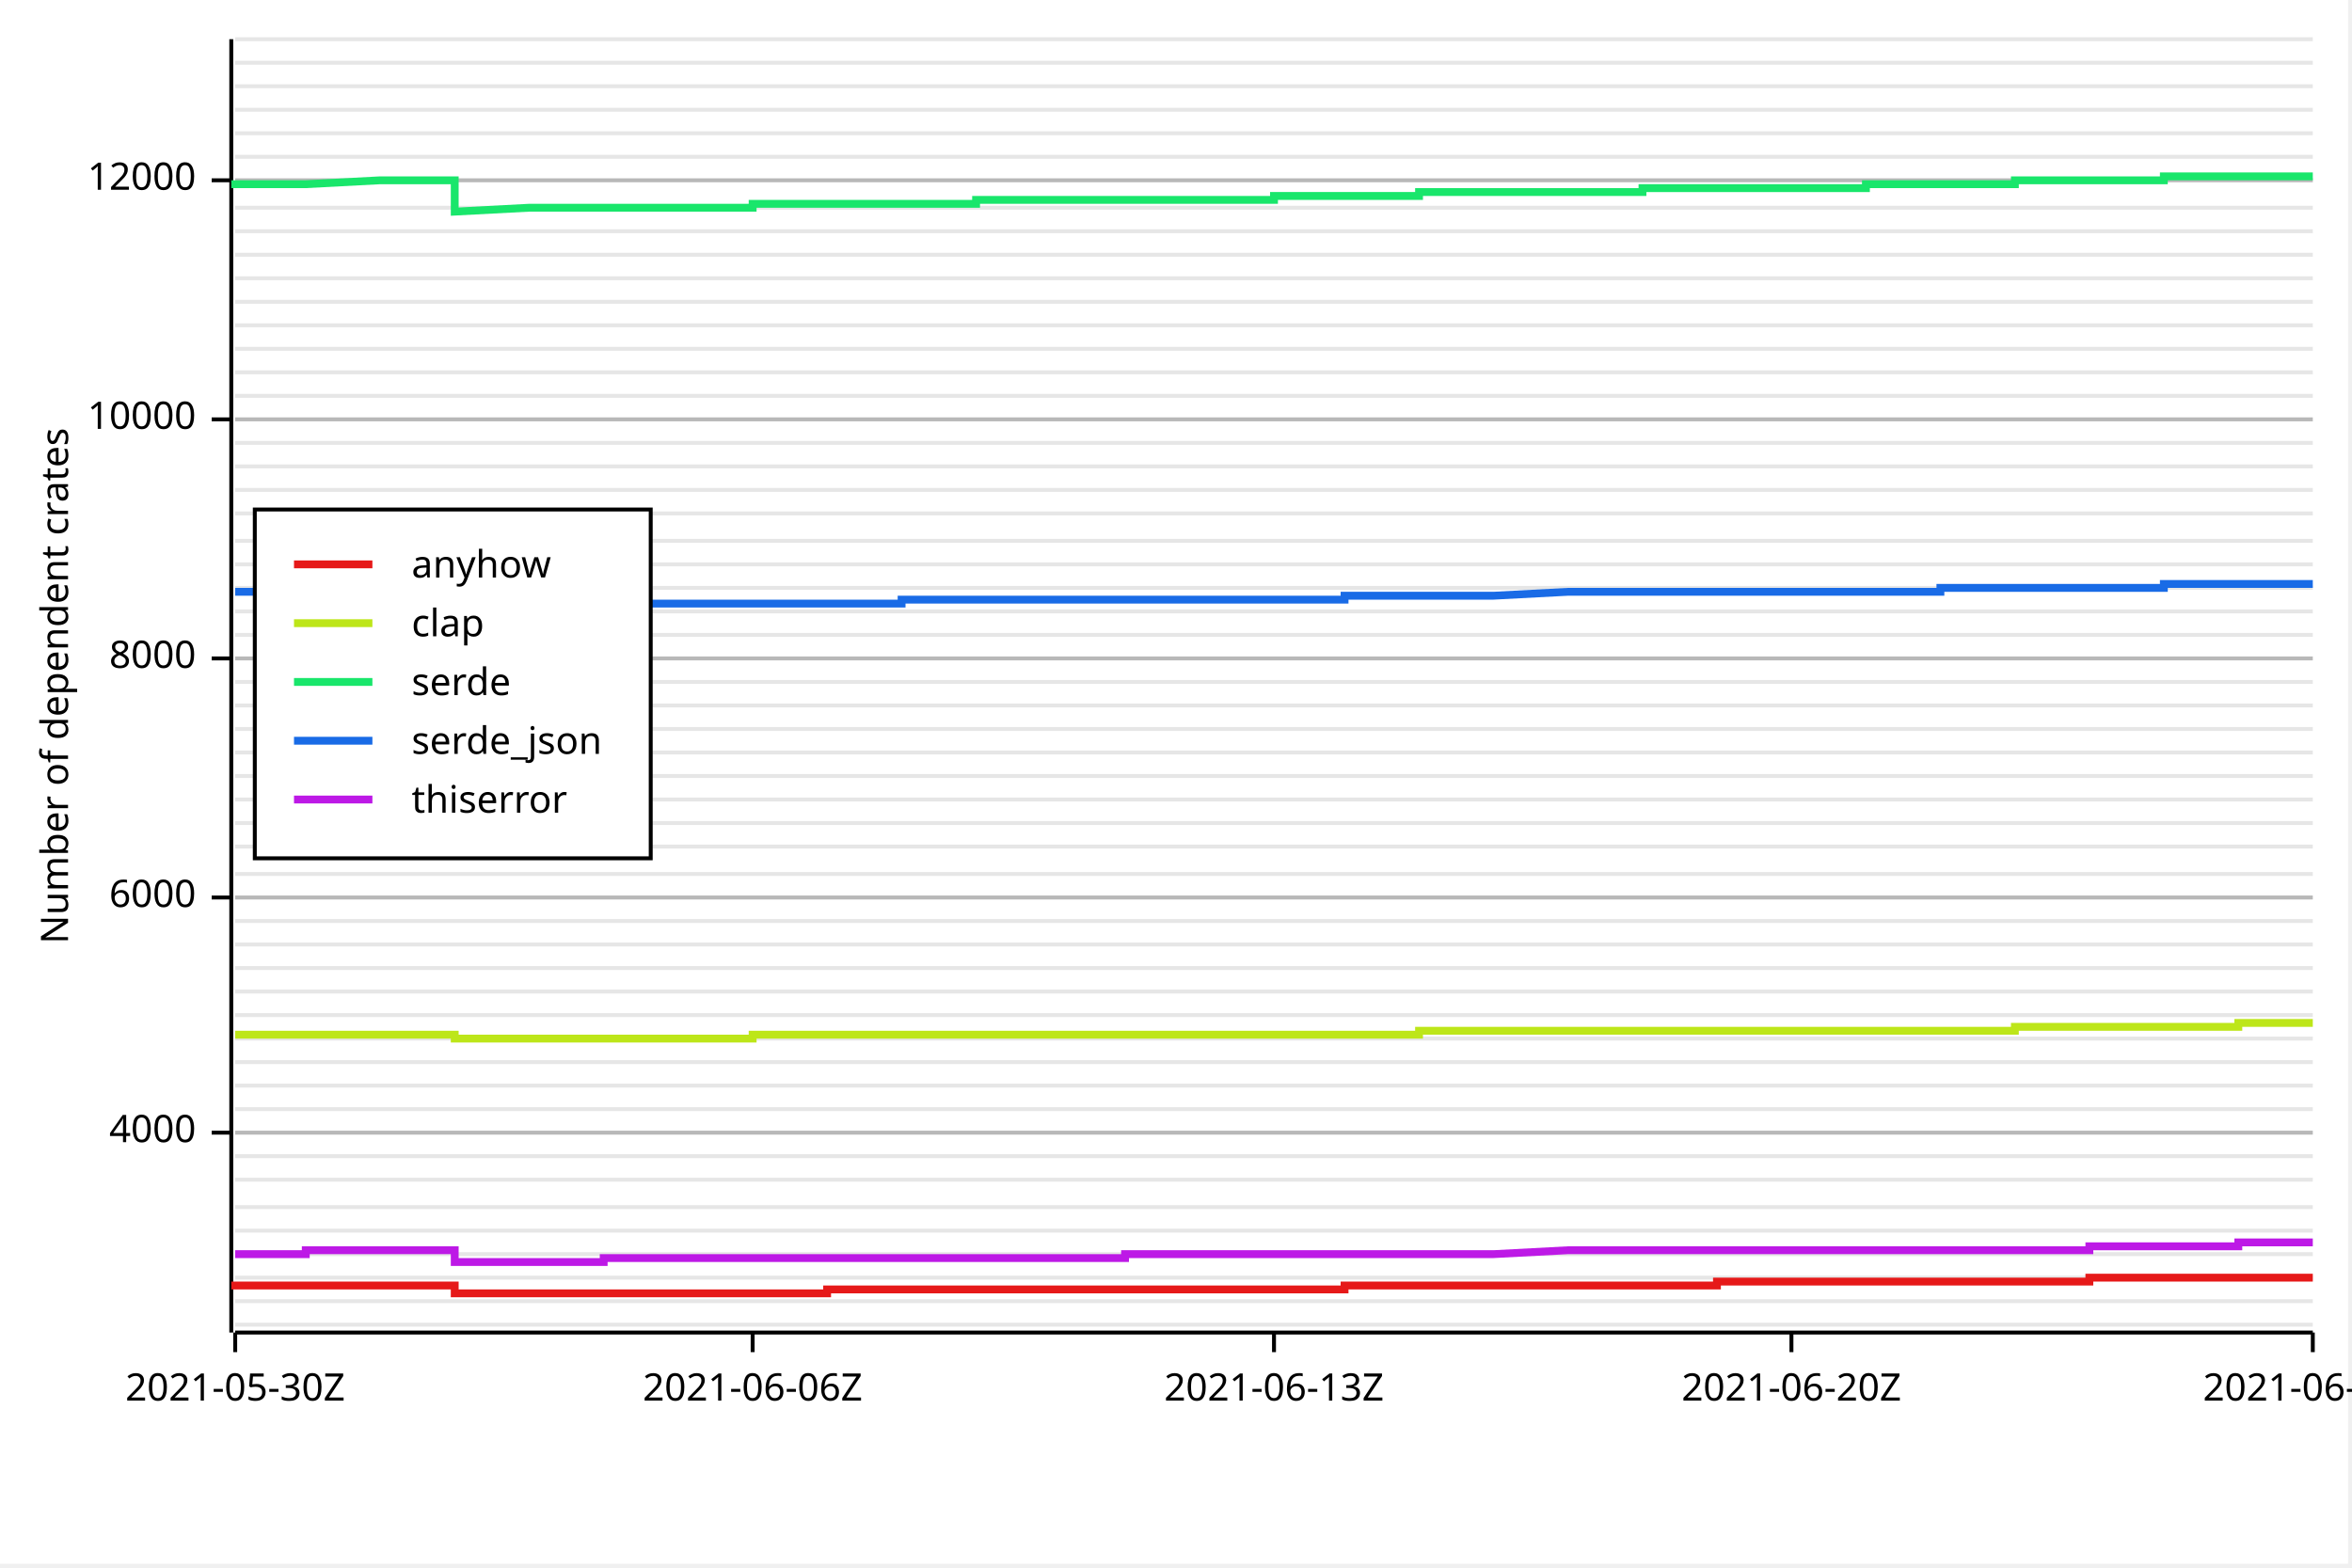
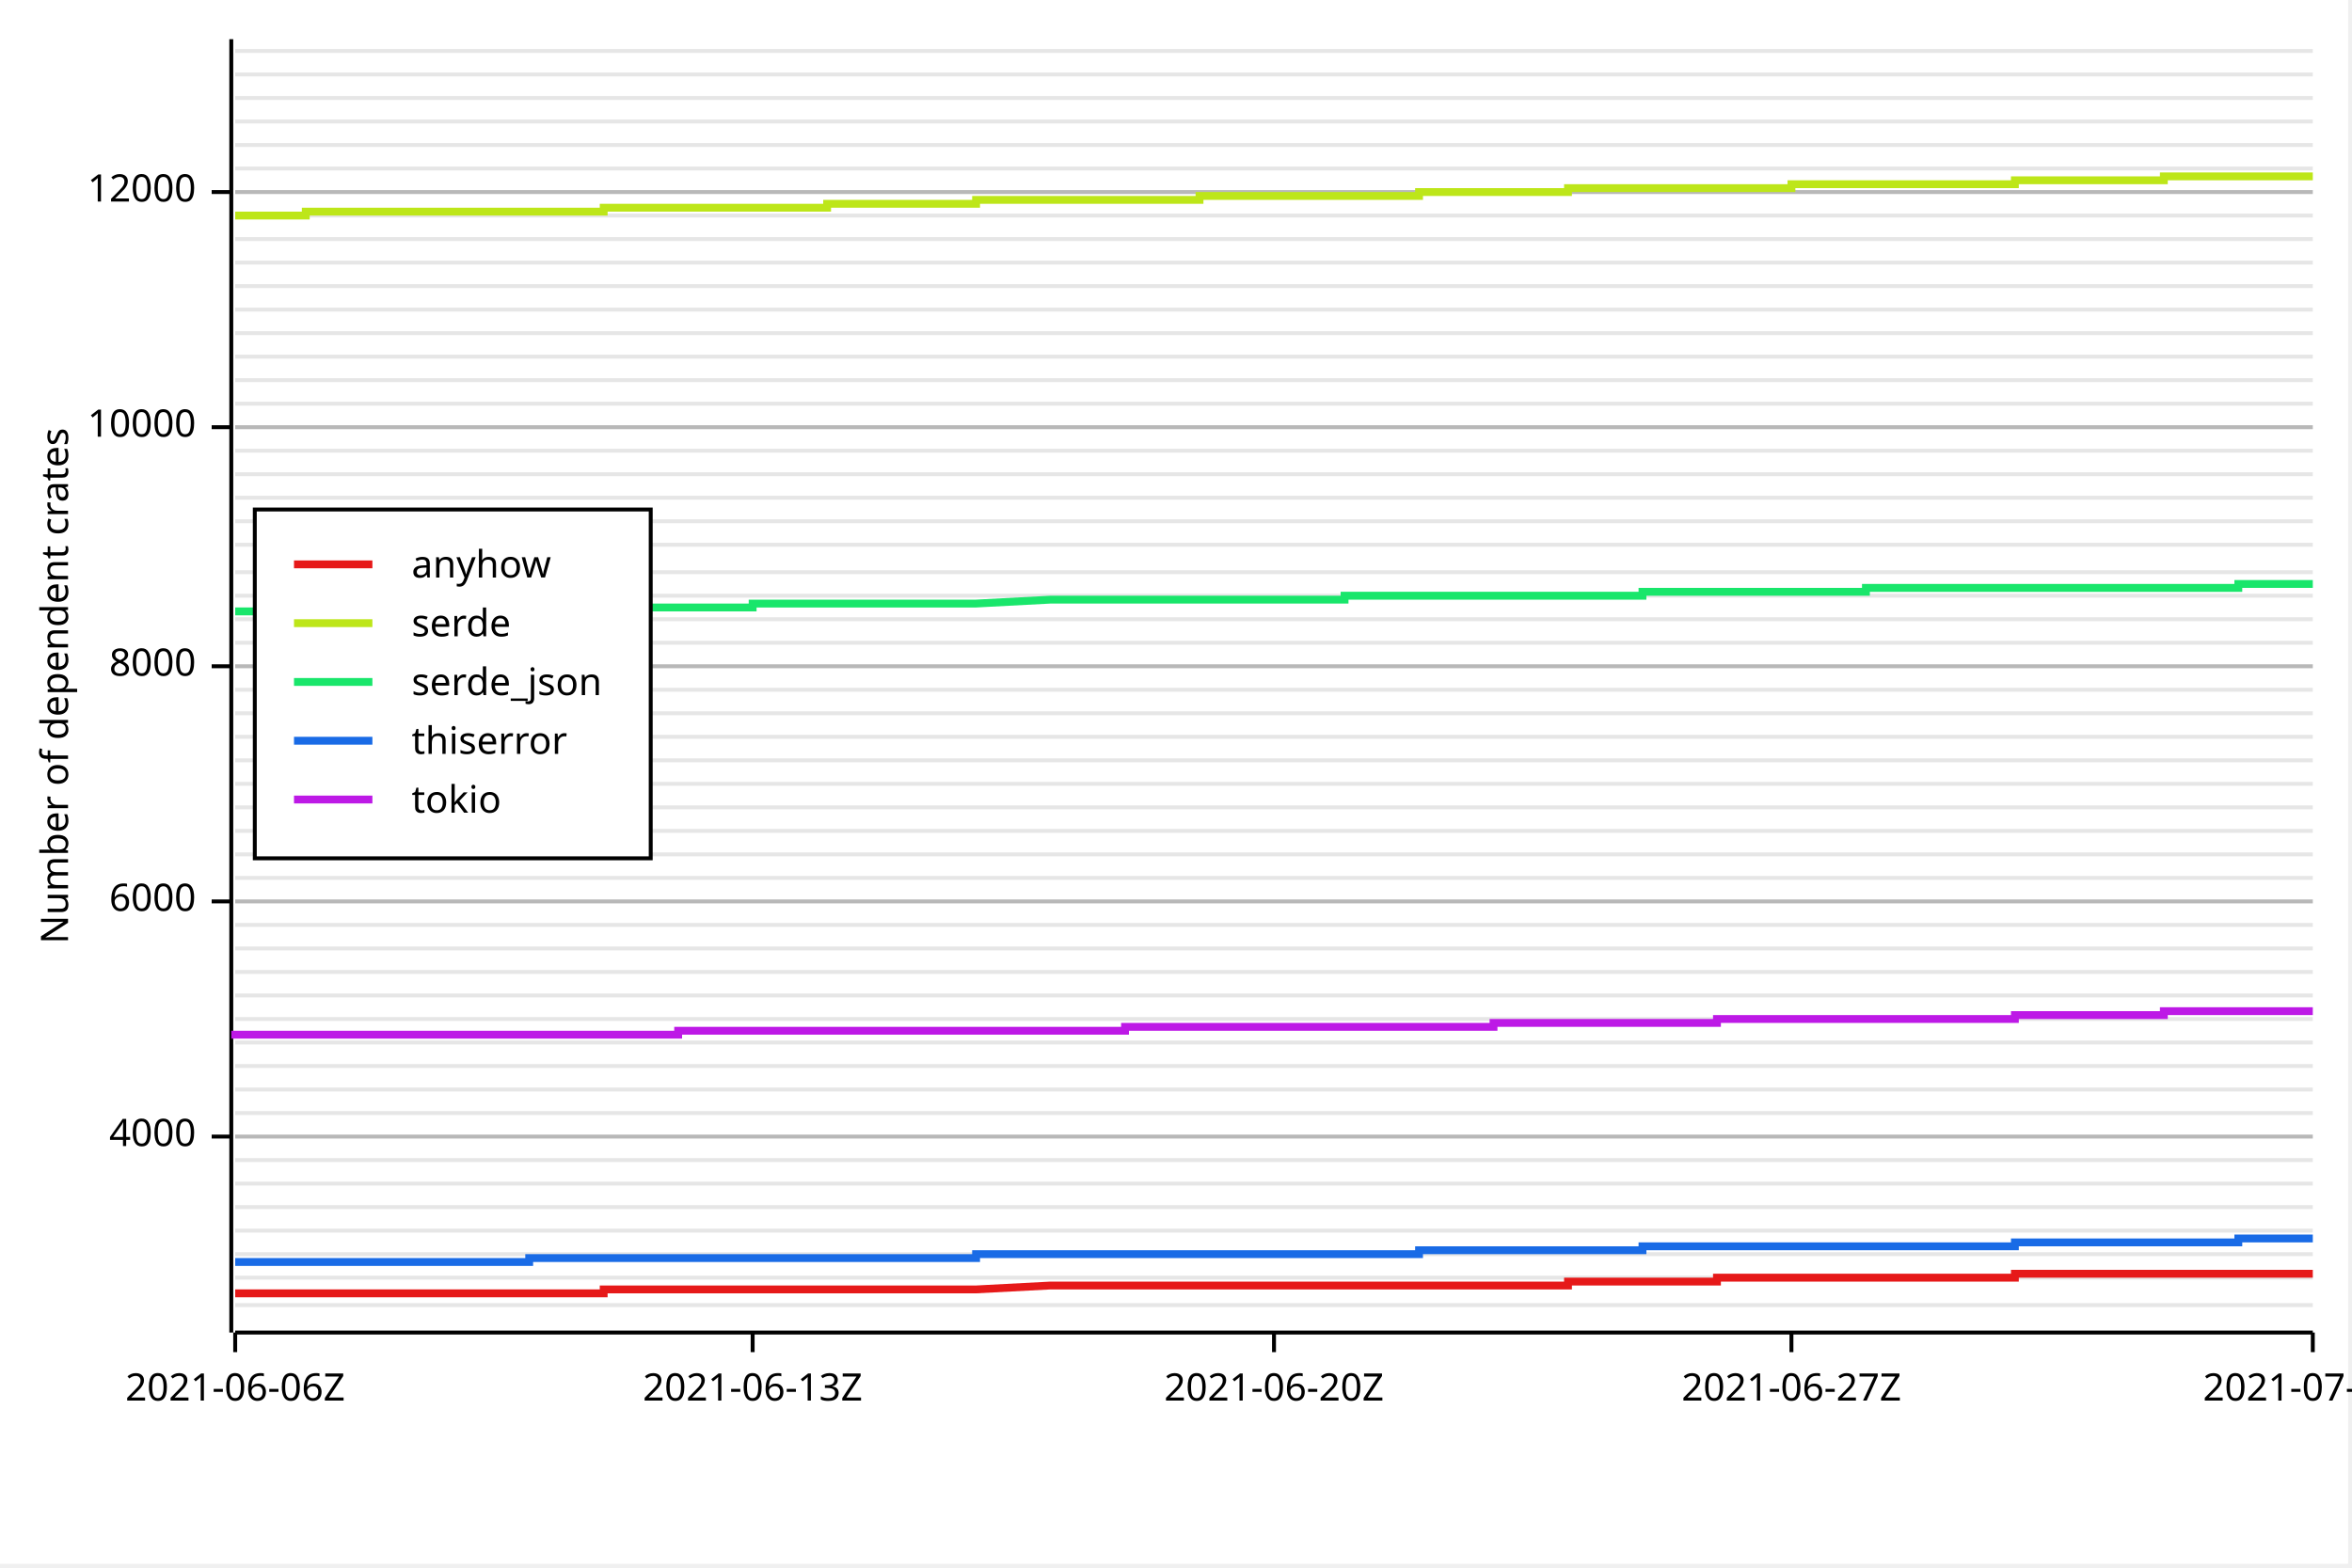
<svg xmlns="http://www.w3.org/2000/svg" width="600" height="400" viewBox="0 0 600 400">
  <rect x="0" y="0" width="599" height="399" opacity="1" fill="#FFFFFF" stroke="none" />
-   <line opacity="0.1" stroke="#000000" stroke-width="1" x1="60" y1="338" x2="590" y2="338" />
-   <line opacity="0.1" stroke="#000000" stroke-width="1" x1="60" y1="332" x2="590" y2="332" />
+   <line opacity="0.1" stroke="#000000" stroke-width="1" x1="60" y1="333" x2="590" y2="333" />
  <line opacity="0.1" stroke="#000000" stroke-width="1" x1="60" y1="326" x2="590" y2="326" />
  <line opacity="0.1" stroke="#000000" stroke-width="1" x1="60" y1="320" x2="590" y2="320" />
  <line opacity="0.1" stroke="#000000" stroke-width="1" x1="60" y1="314" x2="590" y2="314" />
  <line opacity="0.1" stroke="#000000" stroke-width="1" x1="60" y1="308" x2="590" y2="308" />
-   <line opacity="0.1" stroke="#000000" stroke-width="1" x1="60" y1="301" x2="590" y2="301" />
-   <line opacity="0.1" stroke="#000000" stroke-width="1" x1="60" y1="295" x2="590" y2="295" />
-   <line opacity="0.1" stroke="#000000" stroke-width="1" x1="60" y1="289" x2="590" y2="289" />
-   <line opacity="0.1" stroke="#000000" stroke-width="1" x1="60" y1="283" x2="590" y2="283" />
-   <line opacity="0.1" stroke="#000000" stroke-width="1" x1="60" y1="277" x2="590" y2="277" />
-   <line opacity="0.1" stroke="#000000" stroke-width="1" x1="60" y1="271" x2="590" y2="271" />
-   <line opacity="0.1" stroke="#000000" stroke-width="1" x1="60" y1="265" x2="590" y2="265" />
-   <line opacity="0.1" stroke="#000000" stroke-width="1" x1="60" y1="259" x2="590" y2="259" />
-   <line opacity="0.1" stroke="#000000" stroke-width="1" x1="60" y1="253" x2="590" y2="253" />
-   <line opacity="0.1" stroke="#000000" stroke-width="1" x1="60" y1="247" x2="590" y2="247" />
-   <line opacity="0.1" stroke="#000000" stroke-width="1" x1="60" y1="241" x2="590" y2="241" />
-   <line opacity="0.1" stroke="#000000" stroke-width="1" x1="60" y1="235" x2="590" y2="235" />
-   <line opacity="0.1" stroke="#000000" stroke-width="1" x1="60" y1="229" x2="590" y2="229" />
-   <line opacity="0.1" stroke="#000000" stroke-width="1" x1="60" y1="223" x2="590" y2="223" />
-   <line opacity="0.1" stroke="#000000" stroke-width="1" x1="60" y1="216" x2="590" y2="216" />
-   <line opacity="0.1" stroke="#000000" stroke-width="1" x1="60" y1="210" x2="590" y2="210" />
-   <line opacity="0.1" stroke="#000000" stroke-width="1" x1="60" y1="204" x2="590" y2="204" />
-   <line opacity="0.1" stroke="#000000" stroke-width="1" x1="60" y1="198" x2="590" y2="198" />
-   <line opacity="0.1" stroke="#000000" stroke-width="1" x1="60" y1="192" x2="590" y2="192" />
-   <line opacity="0.1" stroke="#000000" stroke-width="1" x1="60" y1="186" x2="590" y2="186" />
-   <line opacity="0.1" stroke="#000000" stroke-width="1" x1="60" y1="180" x2="590" y2="180" />
-   <line opacity="0.1" stroke="#000000" stroke-width="1" x1="60" y1="174" x2="590" y2="174" />
-   <line opacity="0.1" stroke="#000000" stroke-width="1" x1="60" y1="168" x2="590" y2="168" />
-   <line opacity="0.1" stroke="#000000" stroke-width="1" x1="60" y1="162" x2="590" y2="162" />
-   <line opacity="0.1" stroke="#000000" stroke-width="1" x1="60" y1="156" x2="590" y2="156" />
-   <line opacity="0.1" stroke="#000000" stroke-width="1" x1="60" y1="150" x2="590" y2="150" />
-   <line opacity="0.1" stroke="#000000" stroke-width="1" x1="60" y1="144" x2="590" y2="144" />
-   <line opacity="0.1" stroke="#000000" stroke-width="1" x1="60" y1="138" x2="590" y2="138" />
-   <line opacity="0.1" stroke="#000000" stroke-width="1" x1="60" y1="131" x2="590" y2="131" />
-   <line opacity="0.1" stroke="#000000" stroke-width="1" x1="60" y1="125" x2="590" y2="125" />
-   <line opacity="0.1" stroke="#000000" stroke-width="1" x1="60" y1="119" x2="590" y2="119" />
-   <line opacity="0.1" stroke="#000000" stroke-width="1" x1="60" y1="113" x2="590" y2="113" />
-   <line opacity="0.1" stroke="#000000" stroke-width="1" x1="60" y1="107" x2="590" y2="107" />
-   <line opacity="0.1" stroke="#000000" stroke-width="1" x1="60" y1="101" x2="590" y2="101" />
-   <line opacity="0.1" stroke="#000000" stroke-width="1" x1="60" y1="95" x2="590" y2="95" />
-   <line opacity="0.1" stroke="#000000" stroke-width="1" x1="60" y1="89" x2="590" y2="89" />
-   <line opacity="0.1" stroke="#000000" stroke-width="1" x1="60" y1="83" x2="590" y2="83" />
-   <line opacity="0.1" stroke="#000000" stroke-width="1" x1="60" y1="77" x2="590" y2="77" />
-   <line opacity="0.1" stroke="#000000" stroke-width="1" x1="60" y1="71" x2="590" y2="71" />
-   <line opacity="0.1" stroke="#000000" stroke-width="1" x1="60" y1="65" x2="590" y2="65" />
-   <line opacity="0.1" stroke="#000000" stroke-width="1" x1="60" y1="59" x2="590" y2="59" />
-   <line opacity="0.1" stroke="#000000" stroke-width="1" x1="60" y1="53" x2="590" y2="53" />
-   <line opacity="0.1" stroke="#000000" stroke-width="1" x1="60" y1="46" x2="590" y2="46" />
-   <line opacity="0.1" stroke="#000000" stroke-width="1" x1="60" y1="40" x2="590" y2="40" />
-   <line opacity="0.1" stroke="#000000" stroke-width="1" x1="60" y1="34" x2="590" y2="34" />
-   <line opacity="0.1" stroke="#000000" stroke-width="1" x1="60" y1="28" x2="590" y2="28" />
-   <line opacity="0.1" stroke="#000000" stroke-width="1" x1="60" y1="22" x2="590" y2="22" />
-   <line opacity="0.1" stroke="#000000" stroke-width="1" x1="60" y1="16" x2="590" y2="16" />
-   <line opacity="0.1" stroke="#000000" stroke-width="1" x1="60" y1="10" x2="590" y2="10" />
+   <line opacity="0.1" stroke="#000000" stroke-width="1" x1="60" y1="302" x2="590" y2="302" />
+   <line opacity="0.1" stroke="#000000" stroke-width="1" x1="60" y1="296" x2="590" y2="296" />
+   <line opacity="0.1" stroke="#000000" stroke-width="1" x1="60" y1="290" x2="590" y2="290" />
+   <line opacity="0.1" stroke="#000000" stroke-width="1" x1="60" y1="284" x2="590" y2="284" />
+   <line opacity="0.1" stroke="#000000" stroke-width="1" x1="60" y1="278" x2="590" y2="278" />
+   <line opacity="0.1" stroke="#000000" stroke-width="1" x1="60" y1="272" x2="590" y2="272" />
+   <line opacity="0.1" stroke="#000000" stroke-width="1" x1="60" y1="266" x2="590" y2="266" />
+   <line opacity="0.1" stroke="#000000" stroke-width="1" x1="60" y1="260" x2="590" y2="260" />
+   <line opacity="0.1" stroke="#000000" stroke-width="1" x1="60" y1="254" x2="590" y2="254" />
+   <line opacity="0.1" stroke="#000000" stroke-width="1" x1="60" y1="248" x2="590" y2="248" />
+   <line opacity="0.1" stroke="#000000" stroke-width="1" x1="60" y1="242" x2="590" y2="242" />
+   <line opacity="0.1" stroke="#000000" stroke-width="1" x1="60" y1="236" x2="590" y2="236" />
+   <line opacity="0.1" stroke="#000000" stroke-width="1" x1="60" y1="230" x2="590" y2="230" />
+   <line opacity="0.1" stroke="#000000" stroke-width="1" x1="60" y1="224" x2="590" y2="224" />
+   <line opacity="0.1" stroke="#000000" stroke-width="1" x1="60" y1="218" x2="590" y2="218" />
+   <line opacity="0.1" stroke="#000000" stroke-width="1" x1="60" y1="212" x2="590" y2="212" />
+   <line opacity="0.1" stroke="#000000" stroke-width="1" x1="60" y1="206" x2="590" y2="206" />
+   <line opacity="0.1" stroke="#000000" stroke-width="1" x1="60" y1="200" x2="590" y2="200" />
+   <line opacity="0.1" stroke="#000000" stroke-width="1" x1="60" y1="194" x2="590" y2="194" />
+   <line opacity="0.1" stroke="#000000" stroke-width="1" x1="60" y1="188" x2="590" y2="188" />
+   <line opacity="0.1" stroke="#000000" stroke-width="1" x1="60" y1="182" x2="590" y2="182" />
+   <line opacity="0.1" stroke="#000000" stroke-width="1" x1="60" y1="176" x2="590" y2="176" />
+   <line opacity="0.1" stroke="#000000" stroke-width="1" x1="60" y1="170" x2="590" y2="170" />
+   <line opacity="0.1" stroke="#000000" stroke-width="1" x1="60" y1="164" x2="590" y2="164" />
+   <line opacity="0.1" stroke="#000000" stroke-width="1" x1="60" y1="158" x2="590" y2="158" />
+   <line opacity="0.1" stroke="#000000" stroke-width="1" x1="60" y1="152" x2="590" y2="152" />
+   <line opacity="0.1" stroke="#000000" stroke-width="1" x1="60" y1="146" x2="590" y2="146" />
+   <line opacity="0.1" stroke="#000000" stroke-width="1" x1="60" y1="139" x2="590" y2="139" />
+   <line opacity="0.1" stroke="#000000" stroke-width="1" x1="60" y1="133" x2="590" y2="133" />
+   <line opacity="0.1" stroke="#000000" stroke-width="1" x1="60" y1="127" x2="590" y2="127" />
+   <line opacity="0.1" stroke="#000000" stroke-width="1" x1="60" y1="121" x2="590" y2="121" />
+   <line opacity="0.1" stroke="#000000" stroke-width="1" x1="60" y1="115" x2="590" y2="115" />
+   <line opacity="0.1" stroke="#000000" stroke-width="1" x1="60" y1="109" x2="590" y2="109" />
+   <line opacity="0.1" stroke="#000000" stroke-width="1" x1="60" y1="103" x2="590" y2="103" />
+   <line opacity="0.1" stroke="#000000" stroke-width="1" x1="60" y1="97" x2="590" y2="97" />
+   <line opacity="0.1" stroke="#000000" stroke-width="1" x1="60" y1="91" x2="590" y2="91" />
+   <line opacity="0.1" stroke="#000000" stroke-width="1" x1="60" y1="85" x2="590" y2="85" />
+   <line opacity="0.1" stroke="#000000" stroke-width="1" x1="60" y1="79" x2="590" y2="79" />
+   <line opacity="0.1" stroke="#000000" stroke-width="1" x1="60" y1="73" x2="590" y2="73" />
+   <line opacity="0.1" stroke="#000000" stroke-width="1" x1="60" y1="67" x2="590" y2="67" />
+   <line opacity="0.1" stroke="#000000" stroke-width="1" x1="60" y1="61" x2="590" y2="61" />
+   <line opacity="0.1" stroke="#000000" stroke-width="1" x1="60" y1="55" x2="590" y2="55" />
+   <line opacity="0.1" stroke="#000000" stroke-width="1" x1="60" y1="49" x2="590" y2="49" />
+   <line opacity="0.1" stroke="#000000" stroke-width="1" x1="60" y1="43" x2="590" y2="43" />
+   <line opacity="0.1" stroke="#000000" stroke-width="1" x1="60" y1="37" x2="590" y2="37" />
+   <line opacity="0.1" stroke="#000000" stroke-width="1" x1="60" y1="31" x2="590" y2="31" />
+   <line opacity="0.1" stroke="#000000" stroke-width="1" x1="60" y1="25" x2="590" y2="25" />
+   <line opacity="0.1" stroke="#000000" stroke-width="1" x1="60" y1="19" x2="590" y2="19" />
+   <line opacity="0.1" stroke="#000000" stroke-width="1" x1="60" y1="13" x2="590" y2="13" />
  <text x="10" y="175" dy="0.76em" text-anchor="middle" font-family="sans-serif" font-size="9.677" opacity="1" fill="#000000" transform="rotate(270, 10, 175)">
Number of dependent crates
</text>
-   <line opacity="0.2" stroke="#000000" stroke-width="1" x1="60" y1="289" x2="590" y2="289" />
-   <line opacity="0.2" stroke="#000000" stroke-width="1" x1="60" y1="229" x2="590" y2="229" />
-   <line opacity="0.2" stroke="#000000" stroke-width="1" x1="60" y1="168" x2="590" y2="168" />
-   <line opacity="0.2" stroke="#000000" stroke-width="1" x1="60" y1="107" x2="590" y2="107" />
-   <line opacity="0.2" stroke="#000000" stroke-width="1" x1="60" y1="46" x2="590" y2="46" />
+   <line opacity="0.2" stroke="#000000" stroke-width="1" x1="60" y1="290" x2="590" y2="290" />
+   <line opacity="0.2" stroke="#000000" stroke-width="1" x1="60" y1="230" x2="590" y2="230" />
+   <line opacity="0.2" stroke="#000000" stroke-width="1" x1="60" y1="170" x2="590" y2="170" />
+   <line opacity="0.2" stroke="#000000" stroke-width="1" x1="60" y1="109" x2="590" y2="109" />
+   <line opacity="0.2" stroke="#000000" stroke-width="1" x1="60" y1="49" x2="590" y2="49" />
  <polyline fill="none" opacity="1" stroke="#000000" stroke-width="1" points="59,10 59,340 " />
-   <text x="50" y="289" dy="0.5ex" text-anchor="end" font-family="sans-serif" font-size="9.677" opacity="1" fill="#000000">
+   <text x="50" y="290" dy="0.5ex" text-anchor="end" font-family="sans-serif" font-size="9.677" opacity="1" fill="#000000">
4000
</text>
-   <polyline fill="none" opacity="1" stroke="#000000" stroke-width="1" points="54,289 59,289 " />
-   <text x="50" y="229" dy="0.5ex" text-anchor="end" font-family="sans-serif" font-size="9.677" opacity="1" fill="#000000">
+   <polyline fill="none" opacity="1" stroke="#000000" stroke-width="1" points="54,290 59,290 " />
+   <text x="50" y="230" dy="0.5ex" text-anchor="end" font-family="sans-serif" font-size="9.677" opacity="1" fill="#000000">
6000
</text>
-   <polyline fill="none" opacity="1" stroke="#000000" stroke-width="1" points="54,229 59,229 " />
-   <text x="50" y="168" dy="0.5ex" text-anchor="end" font-family="sans-serif" font-size="9.677" opacity="1" fill="#000000">
+   <polyline fill="none" opacity="1" stroke="#000000" stroke-width="1" points="54,230 59,230 " />
+   <text x="50" y="170" dy="0.5ex" text-anchor="end" font-family="sans-serif" font-size="9.677" opacity="1" fill="#000000">
8000
</text>
-   <polyline fill="none" opacity="1" stroke="#000000" stroke-width="1" points="54,168 59,168 " />
-   <text x="50" y="107" dy="0.5ex" text-anchor="end" font-family="sans-serif" font-size="9.677" opacity="1" fill="#000000">
+   <polyline fill="none" opacity="1" stroke="#000000" stroke-width="1" points="54,170 59,170 " />
+   <text x="50" y="109" dy="0.5ex" text-anchor="end" font-family="sans-serif" font-size="9.677" opacity="1" fill="#000000">
10000
</text>
-   <polyline fill="none" opacity="1" stroke="#000000" stroke-width="1" points="54,107 59,107 " />
-   <text x="50" y="46" dy="0.5ex" text-anchor="end" font-family="sans-serif" font-size="9.677" opacity="1" fill="#000000">
+   <polyline fill="none" opacity="1" stroke="#000000" stroke-width="1" points="54,109 59,109 " />
+   <text x="50" y="49" dy="0.5ex" text-anchor="end" font-family="sans-serif" font-size="9.677" opacity="1" fill="#000000">
12000
</text>
-   <polyline fill="none" opacity="1" stroke="#000000" stroke-width="1" points="54,46 59,46 " />
+   <polyline fill="none" opacity="1" stroke="#000000" stroke-width="1" points="54,49 59,49 " />
  <polyline fill="none" opacity="1" stroke="#000000" stroke-width="1" points="60,340 590,340 " />
  <text x="60" y="350" dy="0.76em" text-anchor="middle" font-family="sans-serif" font-size="9.677" opacity="1" fill="#000000">
- 2021-05-30Z
+ 2021-06-06Z
</text>
  <polyline fill="none" opacity="1" stroke="#000000" stroke-width="1" points="60,340 60,345 " />
  <text x="192" y="350" dy="0.76em" text-anchor="middle" font-family="sans-serif" font-size="9.677" opacity="1" fill="#000000">
- 2021-06-06Z
+ 2021-06-13Z
</text>
  <polyline fill="none" opacity="1" stroke="#000000" stroke-width="1" points="192,340 192,345 " />
  <text x="325" y="350" dy="0.76em" text-anchor="middle" font-family="sans-serif" font-size="9.677" opacity="1" fill="#000000">
- 2021-06-13Z
+ 2021-06-20Z
</text>
  <polyline fill="none" opacity="1" stroke="#000000" stroke-width="1" points="325,340 325,345 " />
  <text x="457" y="350" dy="0.76em" text-anchor="middle" font-family="sans-serif" font-size="9.677" opacity="1" fill="#000000">
- 2021-06-20Z
+ 2021-06-27Z
</text>
  <polyline fill="none" opacity="1" stroke="#000000" stroke-width="1" points="457,340 457,345 " />
  <text x="590" y="350" dy="0.76em" text-anchor="middle" font-family="sans-serif" font-size="9.677" opacity="1" fill="#000000">
- 2021-06-27Z
+ 2021-07-04Z
</text>
  <polyline fill="none" opacity="1" stroke="#000000" stroke-width="1" points="590,340 590,345 " />
-   <polyline fill="none" opacity="1" stroke="#E61919" stroke-width="2" points="60,329 60,328 78,328 78,328 97,328 116,328 116,330 135,330 154,330 154,330 173,330 173,330 192,330 192,330 211,330 211,329 230,329 230,329 249,329 249,329 268,329 268,329 287,329 287,329 306,329 306,329 325,329 325,329 343,329 343,328 362,328 362,328 381,328 381,328 400,328 419,328 419,328 438,328 438,327 457,327 457,327 476,327 476,327 495,327 495,327 514,327 514,327 533,327 533,326 552,326 552,326 571,326 571,326 590,326 " />
-   <polyline fill="none" opacity="1" stroke="#BDE619" stroke-width="2" points="60,264 60,264 78,264 78,264 97,264 116,264 116,265 135,265 154,265 154,265 173,265 173,265 192,265 192,264 211,264 211,264 230,264 230,264 249,264 249,264 268,264 268,264 287,264 287,264 306,264 306,264 325,264 325,264 343,264 343,264 362,264 362,263 381,263 381,263 400,263 419,263 419,263 438,263 438,263 457,263 457,263 476,263 476,263 495,263 495,263 514,263 514,262 533,262 533,262 552,262 552,262 571,262 571,261 590,261 " />
-   <polyline fill="none" opacity="1" stroke="#19E66B" stroke-width="2" points="60,48 60,47 78,47 78,47 97,46 116,46 116,54 135,53 154,53 154,53 173,53 173,53 192,53 192,52 211,52 211,52 230,52 230,52 249,52 249,51 268,51 268,51 287,51 287,51 306,51 306,51 325,51 325,50 343,50 343,50 362,50 362,49 381,49 381,49 400,49 419,49 419,48 438,48 438,48 457,48 457,48 476,48 476,47 495,47 495,47 514,47 514,46 533,46 533,46 552,46 552,45 571,45 571,45 590,45 " />
-   <polyline fill="none" opacity="1" stroke="#196BE6" stroke-width="2" points="60,151 60,151 78,151 78,151 97,151 116,150 116,155 135,155 154,155 154,154 173,154 173,154 192,154 192,154 211,154 211,154 230,154 230,153 249,153 249,153 268,153 268,153 287,153 287,153 306,153 306,153 325,153 325,153 343,153 343,152 362,152 362,152 381,152 381,152 400,151 419,151 419,151 438,151 438,151 457,151 457,151 476,151 476,151 495,151 495,150 514,150 514,150 533,150 533,150 552,150 552,149 571,149 571,149 590,149 " />
-   <polyline fill="none" opacity="1" stroke="#BD19E6" stroke-width="2" points="60,320 60,320 78,320 78,319 97,319 116,319 116,322 135,322 154,322 154,321 173,321 173,321 192,321 192,321 211,321 211,321 230,321 230,321 249,321 249,321 268,321 268,321 287,321 287,320 306,320 306,320 325,320 325,320 343,320 343,320 362,320 362,320 381,320 381,320 400,319 419,319 419,319 438,319 438,319 457,319 457,319 476,319 476,319 495,319 495,319 514,319 514,319 533,319 533,318 552,318 552,318 571,318 571,317 590,317 " />
+   <polyline fill="none" opacity="1" stroke="#E61919" stroke-width="2" points="60,330 60,330 78,330 78,330 97,330 97,330 116,330 116,330 135,330 135,330 154,330 154,329 173,329 173,329 192,329 192,329 211,329 211,329 230,329 230,329 249,329 249,329 268,328 287,328 287,328 306,328 306,328 325,328 325,328 343,328 343,328 362,328 362,328 381,328 381,328 400,328 400,327 419,327 419,327 438,327 438,326 457,326 457,326 476,326 476,326 495,326 495,326 514,326 514,325 533,325 533,325 552,325 552,325 571,325 571,325 590,325 " />
+   <polyline fill="none" opacity="1" stroke="#BDE619" stroke-width="2" points="60,55 60,55 78,55 78,54 97,54 97,54 116,54 116,54 135,54 135,54 154,54 154,53 173,53 173,53 192,53 192,53 211,53 211,52 230,52 230,52 249,52 249,51 268,51 287,51 287,51 306,51 306,50 325,50 325,50 343,50 343,50 362,50 362,49 381,49 381,49 400,49 400,48 419,48 419,48 438,48 438,48 457,48 457,47 476,47 476,47 495,47 495,47 514,47 514,46 533,46 533,46 552,46 552,45 571,45 571,45 590,45 " />
+   <polyline fill="none" opacity="1" stroke="#19E66B" stroke-width="2" points="60,156 60,156 78,156 78,155 97,155 97,155 116,155 116,155 135,155 135,155 154,155 154,155 173,155 173,155 192,155 192,154 211,154 211,154 230,154 230,154 249,154 249,154 268,153 287,153 287,153 306,153 306,153 325,153 325,153 343,153 343,152 362,152 362,152 381,152 381,152 400,152 400,152 419,152 419,151 438,151 438,151 457,151 457,151 476,151 476,150 495,150 495,150 514,150 514,150 533,150 533,150 552,150 552,150 571,150 571,149 590,149 " />
+   <polyline fill="none" opacity="1" stroke="#196BE6" stroke-width="2" points="60,322 60,322 78,322 78,322 97,322 97,322 116,322 116,322 135,322 135,321 154,321 154,321 173,321 173,321 192,321 192,321 211,321 211,321 230,321 230,321 249,321 249,320 268,320 287,320 287,320 306,320 306,320 325,320 325,320 343,320 343,320 362,320 362,319 381,319 381,319 400,319 400,319 419,319 419,318 438,318 438,318 457,318 457,318 476,318 476,318 495,318 495,318 514,318 514,317 533,317 533,317 552,317 552,317 571,317 571,316 590,316 " />
+   <polyline fill="none" opacity="1" stroke="#BD19E6" stroke-width="2" points="60,265 60,264 78,264 78,264 97,264 97,264 116,264 116,264 135,264 135,264 154,264 154,264 173,264 173,263 192,263 192,263 211,263 211,263 230,263 230,263 249,263 249,263 268,263 287,263 287,262 306,262 306,262 325,262 325,262 343,262 343,262 362,262 362,262 381,262 381,261 400,261 400,261 419,261 419,261 438,261 438,260 457,260 457,260 476,260 476,260 495,260 495,260 514,260 514,259 533,259 533,259 552,259 552,258 571,258 571,258 590,258 " />
  <rect x="65" y="130" width="101" height="89" opacity="1" fill="#FFFFFF" stroke="none" />
  <rect x="65" y="130" width="101" height="89" opacity="1" fill="none" stroke="#000000" />
  <text x="105" y="140" dy="0.76em" text-anchor="start" font-family="sans-serif" font-size="9.677" opacity="1" fill="#000000">
anyhow
</text>
  <text x="105" y="155" dy="0.76em" text-anchor="start" font-family="sans-serif" font-size="9.677" opacity="1" fill="#000000">
- clap
+ serde
</text>
  <text x="105" y="170" dy="0.76em" text-anchor="start" font-family="sans-serif" font-size="9.677" opacity="1" fill="#000000">
- serde
+ serde_json
</text>
  <text x="105" y="185" dy="0.76em" text-anchor="start" font-family="sans-serif" font-size="9.677" opacity="1" fill="#000000">
- serde_json
+ thiserror
</text>
  <text x="105" y="200" dy="0.76em" text-anchor="start" font-family="sans-serif" font-size="9.677" opacity="1" fill="#000000">
- thiserror
+ tokio
</text>
  <polyline fill="none" opacity="1" stroke="#E61919" stroke-width="2" points="75,144 95,144 " />
  <polyline fill="none" opacity="1" stroke="#BDE619" stroke-width="2" points="75,159 95,159 " />
  <polyline fill="none" opacity="1" stroke="#19E66B" stroke-width="2" points="75,174 95,174 " />
  <polyline fill="none" opacity="1" stroke="#196BE6" stroke-width="2" points="75,189 95,189 " />
  <polyline fill="none" opacity="1" stroke="#BD19E6" stroke-width="2" points="75,204 95,204 " />
</svg>
